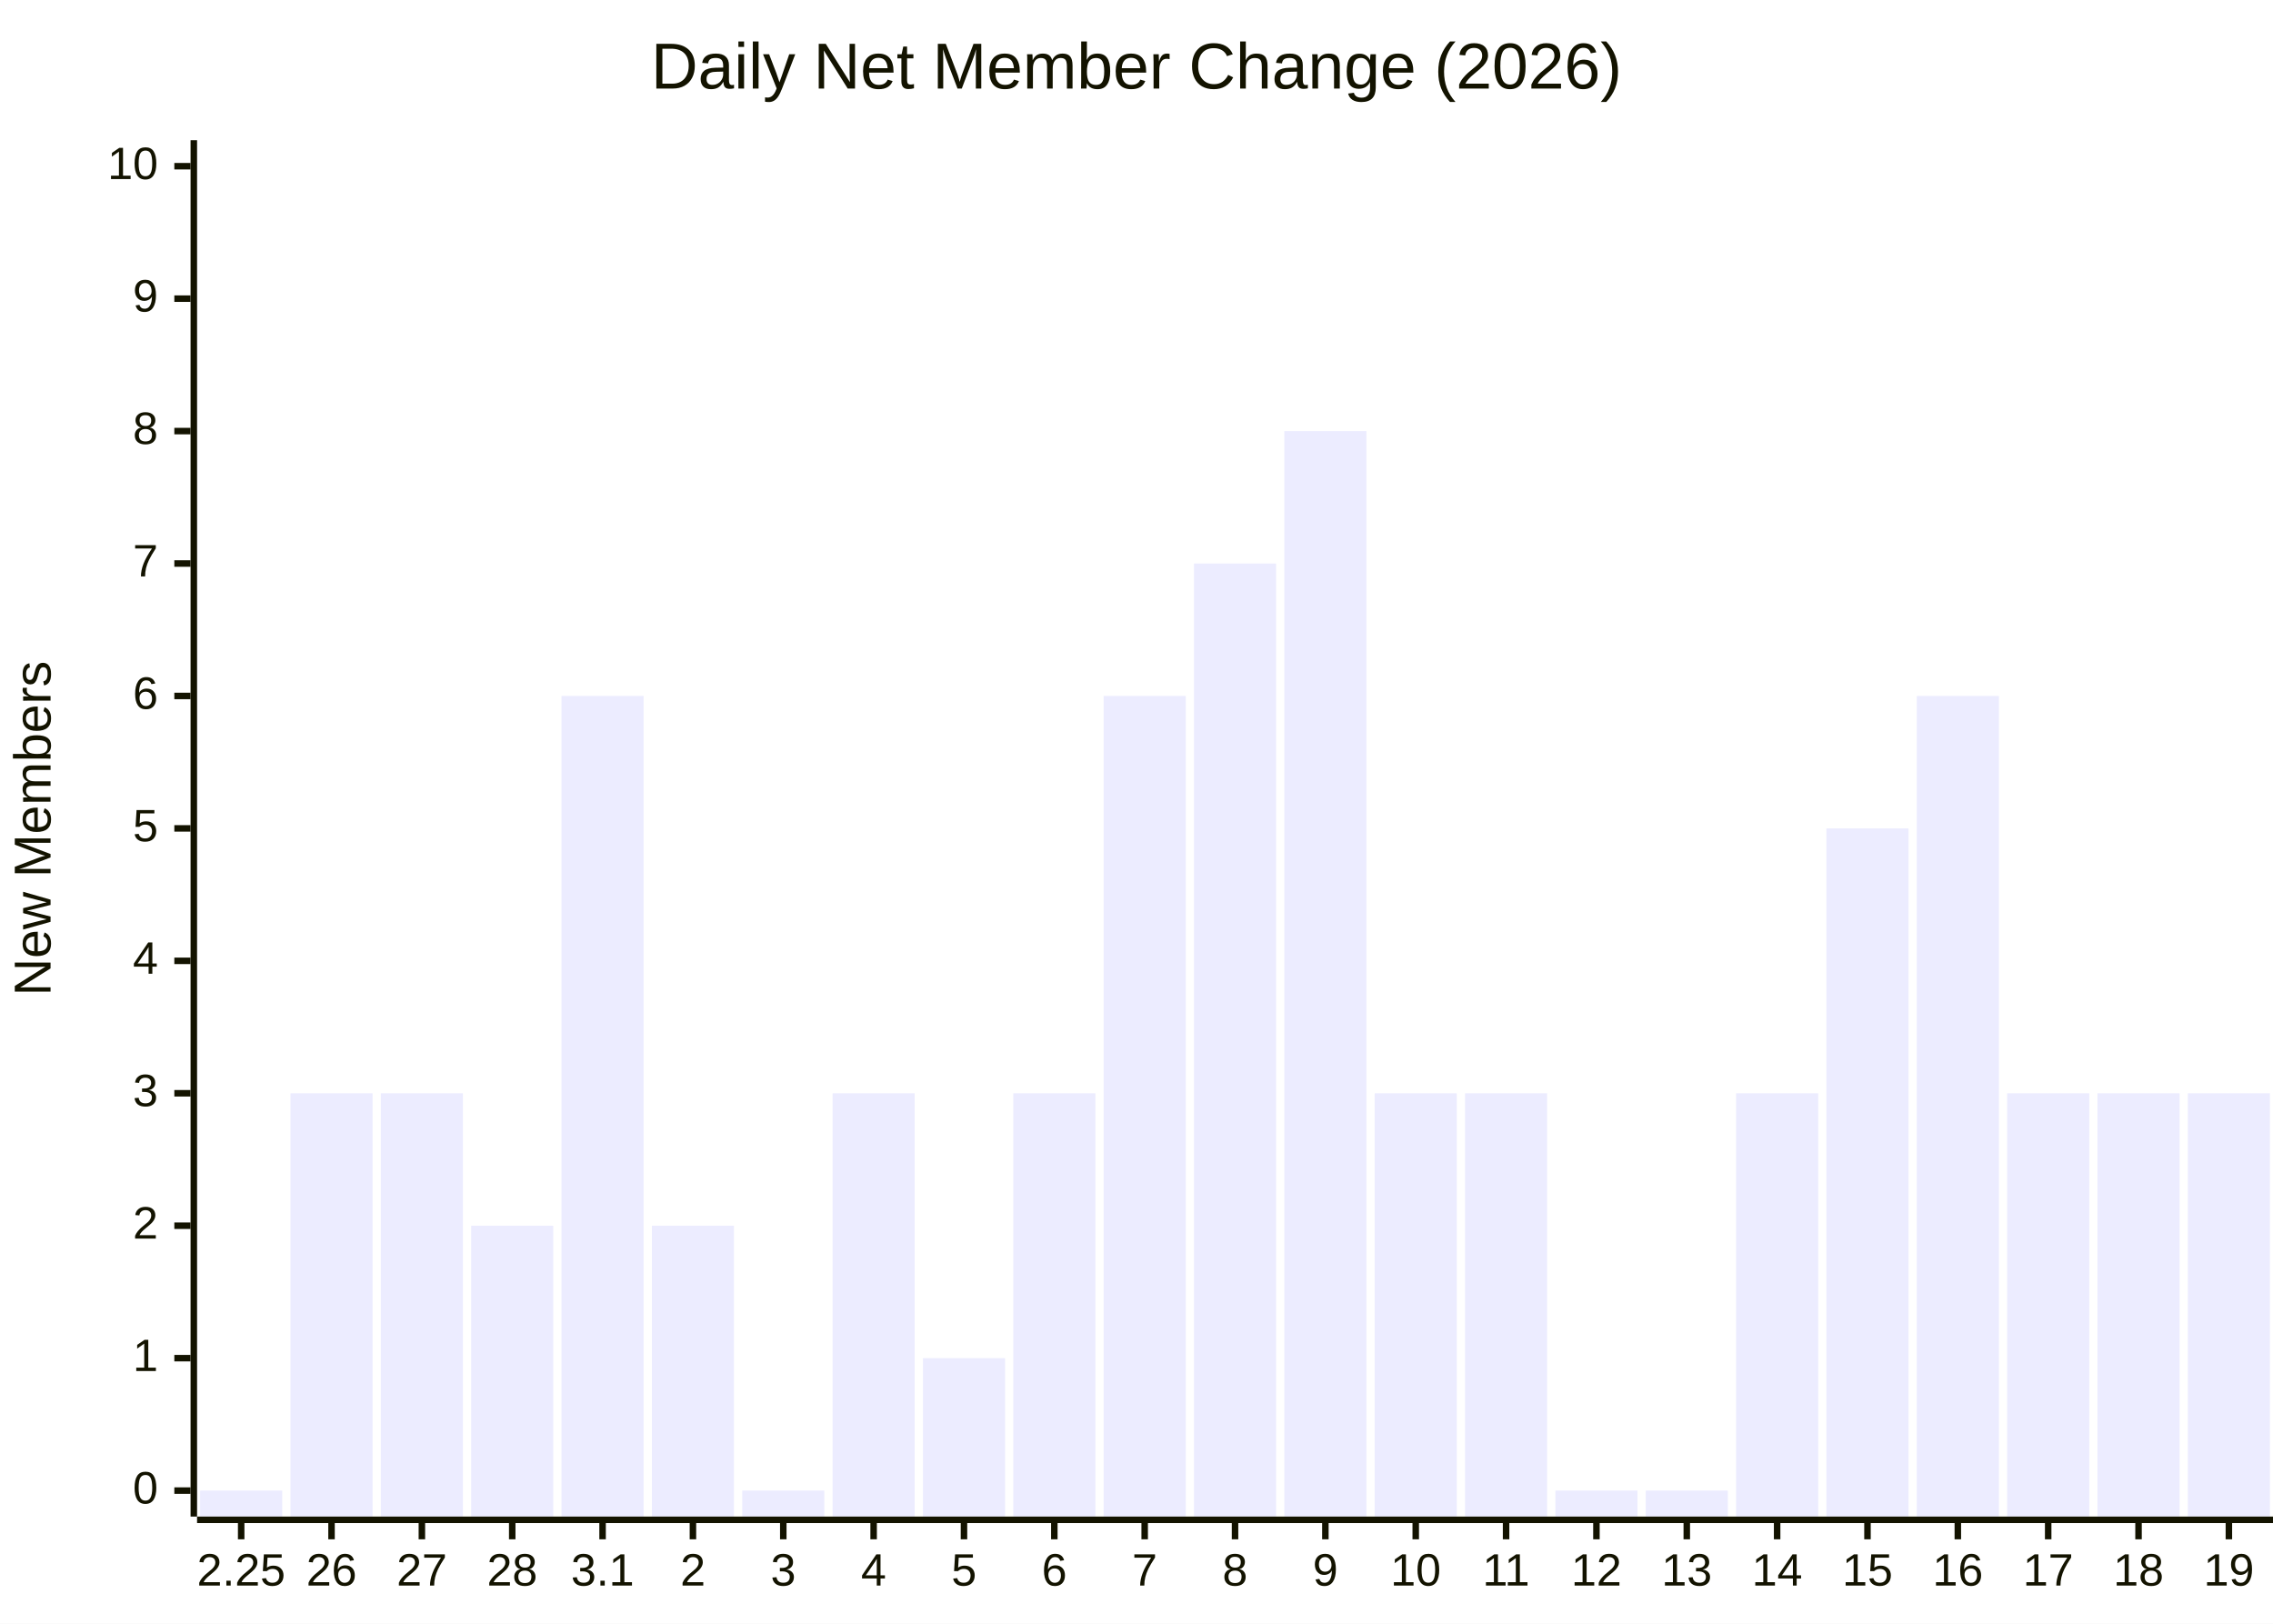
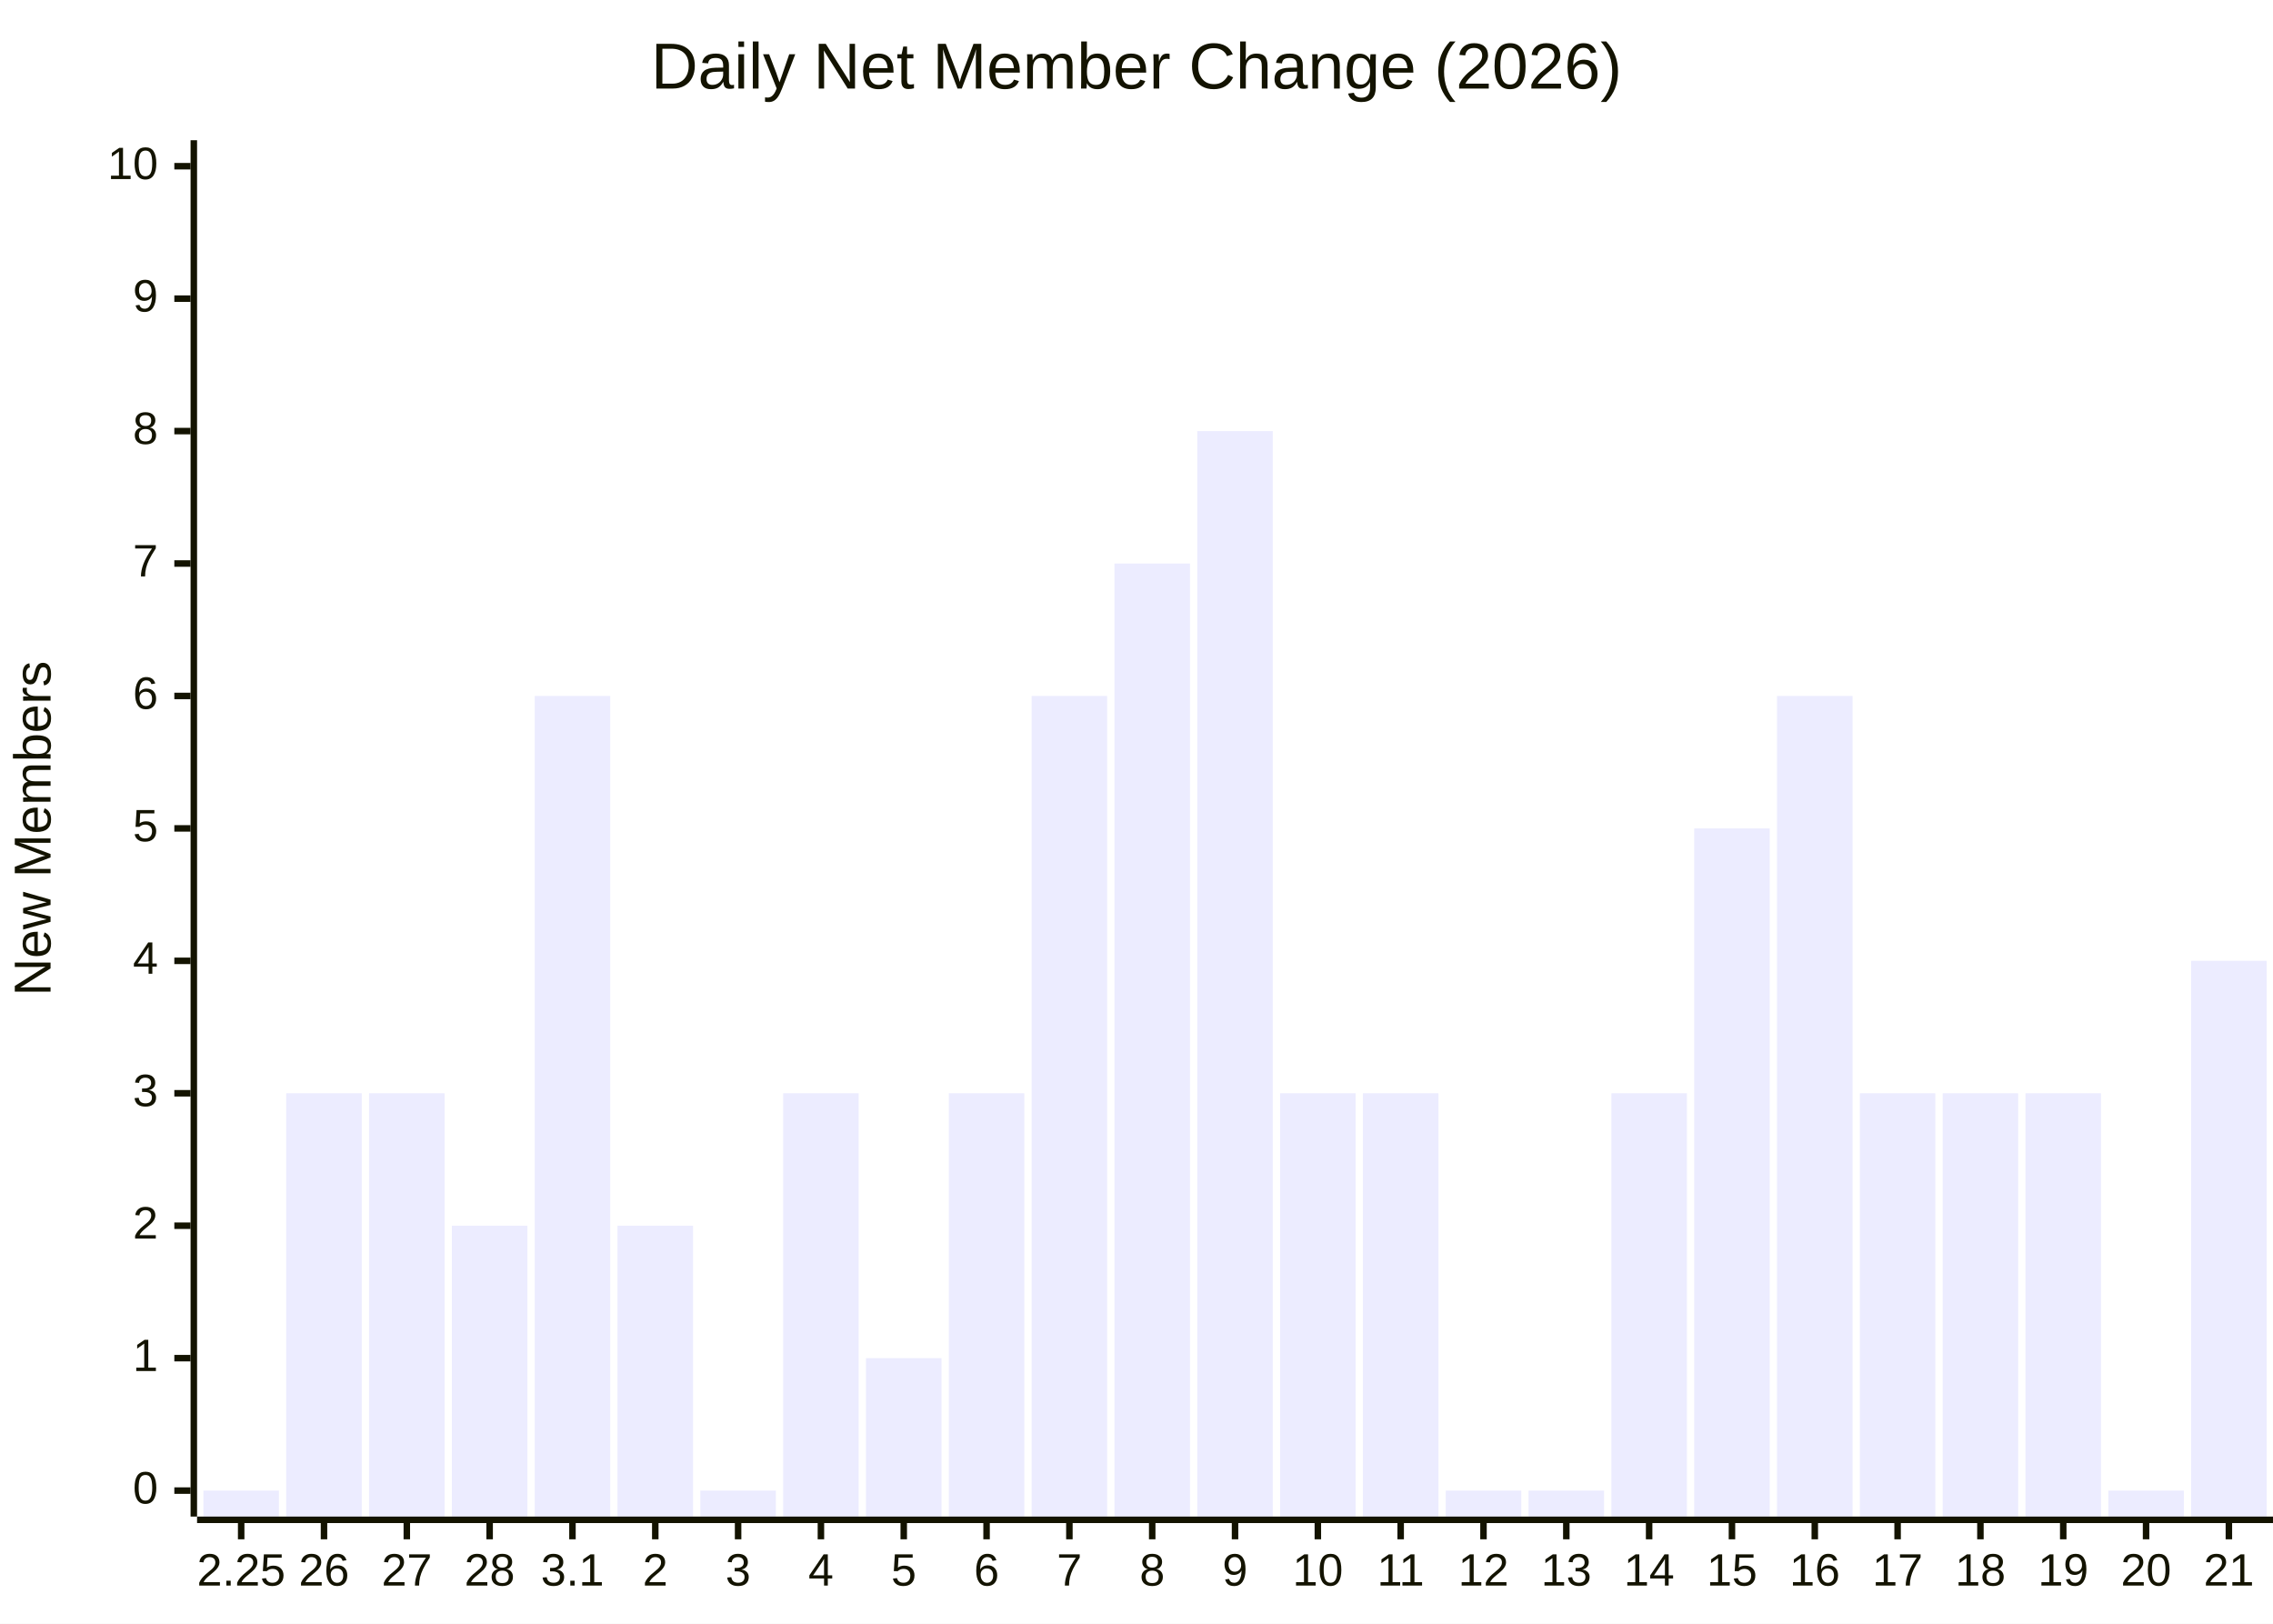
<svg xmlns="http://www.w3.org/2000/svg" id="my-svg" width="100%" style="max-width: 700px; background-color: white;" viewBox="0 0 700 500" role="graphics-document document" aria-roledescription="xychart">
  <style>#my-svg{font-family:"trebuchet ms",verdana,arial,sans-serif;font-size:16px;fill:#333;}@keyframes edge-animation-frame{from{stroke-dashoffset:0;}}@keyframes dash{to{stroke-dashoffset:0;}}#my-svg .edge-animation-slow{stroke-dasharray:9,5!important;stroke-dashoffset:900;animation:dash 50s linear infinite;stroke-linecap:round;}#my-svg .edge-animation-fast{stroke-dasharray:9,5!important;stroke-dashoffset:900;animation:dash 20s linear infinite;stroke-linecap:round;}#my-svg .error-icon{fill:#552222;}#my-svg .error-text{fill:#552222;stroke:#552222;}#my-svg .edge-thickness-normal{stroke-width:1px;}#my-svg .edge-thickness-thick{stroke-width:3.5px;}#my-svg .edge-pattern-solid{stroke-dasharray:0;}#my-svg .edge-thickness-invisible{stroke-width:0;fill:none;}#my-svg .edge-pattern-dashed{stroke-dasharray:3;}#my-svg .edge-pattern-dotted{stroke-dasharray:2;}#my-svg .marker{fill:#333333;stroke:#333333;}#my-svg .marker.cross{stroke:#333333;}#my-svg svg{font-family:"trebuchet ms",verdana,arial,sans-serif;font-size:16px;}#my-svg p{margin:0;}#my-svg :root{--mermaid-font-family:"trebuchet ms",verdana,arial,sans-serif;}</style>
  <g />
  <g class="main">
    <rect width="700" height="500" class="background" fill="white" />
    <g class="chart-title">
      <text x="0" y="0" fill="#131300" font-size="20" dominant-baseline="middle" text-anchor="middle" transform="translate(350, 21.58984) rotate(0)">Daily Net Member Change (2026)</text>
    </g>
    <g class="plot">
      <g class="bar-plot-0">
-         <rect x="61.631" y="459" width="25.284" height="8" fill="#ECECFF" stroke="#ECECFF" stroke-width="0" />
-         <rect x="89.456" y="336.654" width="25.284" height="130.346" fill="#ECECFF" stroke="#ECECFF" stroke-width="0" />
-         <rect x="117.281" y="336.654" width="25.284" height="130.346" fill="#ECECFF" stroke="#ECECFF" stroke-width="0" />
-         <rect x="145.105" y="377.436" width="25.284" height="89.564" fill="#ECECFF" stroke="#ECECFF" stroke-width="0" />
-         <rect x="172.93" y="214.308" width="25.284" height="252.692" fill="#ECECFF" stroke="#ECECFF" stroke-width="0" />
-         <rect x="200.754" y="377.436" width="25.284" height="89.564" fill="#ECECFF" stroke="#ECECFF" stroke-width="0" />
-         <rect x="228.579" y="459" width="25.284" height="8" fill="#ECECFF" stroke="#ECECFF" stroke-width="0" />
-         <rect x="256.403" y="336.654" width="25.284" height="130.346" fill="#ECECFF" stroke="#ECECFF" stroke-width="0" />
-         <rect x="284.228" y="418.218" width="25.284" height="48.782" fill="#ECECFF" stroke="#ECECFF" stroke-width="0" />
-         <rect x="312.053" y="336.654" width="25.284" height="130.346" fill="#ECECFF" stroke="#ECECFF" stroke-width="0" />
-         <rect x="339.877" y="214.308" width="25.284" height="252.692" fill="#ECECFF" stroke="#ECECFF" stroke-width="0" />
-         <rect x="367.702" y="173.526" width="25.284" height="293.474" fill="#ECECFF" stroke="#ECECFF" stroke-width="0" />
-         <rect x="395.526" y="132.744" width="25.284" height="334.256" fill="#ECECFF" stroke="#ECECFF" stroke-width="0" />
-         <rect x="423.351" y="336.654" width="25.284" height="130.346" fill="#ECECFF" stroke="#ECECFF" stroke-width="0" />
-         <rect x="451.175" y="336.654" width="25.284" height="130.346" fill="#ECECFF" stroke="#ECECFF" stroke-width="0" />
-         <rect x="479" y="459" width="25.284" height="8" fill="#ECECFF" stroke="#ECECFF" stroke-width="0" />
-         <rect x="506.825" y="459" width="25.284" height="8" fill="#ECECFF" stroke="#ECECFF" stroke-width="0" />
-         <rect x="534.649" y="336.654" width="25.284" height="130.346" fill="#ECECFF" stroke="#ECECFF" stroke-width="0" />
-         <rect x="562.474" y="255.09" width="25.284" height="211.91" fill="#ECECFF" stroke="#ECECFF" stroke-width="0" />
-         <rect x="590.298" y="214.308" width="25.284" height="252.692" fill="#ECECFF" stroke="#ECECFF" stroke-width="0" />
-         <rect x="618.123" y="336.654" width="25.284" height="130.346" fill="#ECECFF" stroke="#ECECFF" stroke-width="0" />
-         <rect x="645.947" y="336.654" width="25.284" height="130.346" fill="#ECECFF" stroke="#ECECFF" stroke-width="0" />
-         <rect x="673.772" y="336.654" width="25.284" height="130.346" fill="#ECECFF" stroke="#ECECFF" stroke-width="0" />
+         <rect x="62.643" y="459" width="23.261" height="8" fill="#ECECFF" stroke="#ECECFF" stroke-width="0" />
+         <rect x="88.149" y="336.654" width="23.261" height="130.346" fill="#ECECFF" stroke="#ECECFF" stroke-width="0" />
+         <rect x="113.654" y="336.654" width="23.261" height="130.346" fill="#ECECFF" stroke="#ECECFF" stroke-width="0" />
+         <rect x="139.16" y="377.436" width="23.261" height="89.564" fill="#ECECFF" stroke="#ECECFF" stroke-width="0" />
+         <rect x="164.666" y="214.308" width="23.261" height="252.692" fill="#ECECFF" stroke="#ECECFF" stroke-width="0" />
+         <rect x="190.172" y="377.436" width="23.261" height="89.564" fill="#ECECFF" stroke="#ECECFF" stroke-width="0" />
+         <rect x="215.678" y="459" width="23.261" height="8" fill="#ECECFF" stroke="#ECECFF" stroke-width="0" />
+         <rect x="241.184" y="336.654" width="23.261" height="130.346" fill="#ECECFF" stroke="#ECECFF" stroke-width="0" />
+         <rect x="266.69" y="418.218" width="23.261" height="48.782" fill="#ECECFF" stroke="#ECECFF" stroke-width="0" />
+         <rect x="292.196" y="336.654" width="23.261" height="130.346" fill="#ECECFF" stroke="#ECECFF" stroke-width="0" />
+         <rect x="317.701" y="214.308" width="23.261" height="252.692" fill="#ECECFF" stroke="#ECECFF" stroke-width="0" />
+         <rect x="343.207" y="173.526" width="23.261" height="293.474" fill="#ECECFF" stroke="#ECECFF" stroke-width="0" />
+         <rect x="368.713" y="132.744" width="23.261" height="334.256" fill="#ECECFF" stroke="#ECECFF" stroke-width="0" />
+         <rect x="394.219" y="336.654" width="23.261" height="130.346" fill="#ECECFF" stroke="#ECECFF" stroke-width="0" />
+         <rect x="419.725" y="336.654" width="23.261" height="130.346" fill="#ECECFF" stroke="#ECECFF" stroke-width="0" />
+         <rect x="445.231" y="459" width="23.261" height="8" fill="#ECECFF" stroke="#ECECFF" stroke-width="0" />
+         <rect x="470.737" y="459" width="23.261" height="8" fill="#ECECFF" stroke="#ECECFF" stroke-width="0" />
+         <rect x="496.242" y="336.654" width="23.261" height="130.346" fill="#ECECFF" stroke="#ECECFF" stroke-width="0" />
+         <rect x="521.748" y="255.09" width="23.261" height="211.91" fill="#ECECFF" stroke="#ECECFF" stroke-width="0" />
+         <rect x="547.254" y="214.308" width="23.261" height="252.692" fill="#ECECFF" stroke="#ECECFF" stroke-width="0" />
+         <rect x="572.76" y="336.654" width="23.261" height="130.346" fill="#ECECFF" stroke="#ECECFF" stroke-width="0" />
+         <rect x="598.266" y="336.654" width="23.261" height="130.346" fill="#ECECFF" stroke="#ECECFF" stroke-width="0" />
+         <rect x="623.772" y="336.654" width="23.261" height="130.346" fill="#ECECFF" stroke="#ECECFF" stroke-width="0" />
+         <rect x="649.278" y="459" width="23.261" height="8" fill="#ECECFF" stroke="#ECECFF" stroke-width="0" />
+         <rect x="674.783" y="295.872" width="23.261" height="171.128" fill="#ECECFF" stroke="#ECECFF" stroke-width="0" />
      </g>
    </g>
    <g class="bottom-axis">
      <g class="axis-line">
        <path d="M 60.688,468 L 700,468" fill="none" stroke="#131300" stroke-width="2" />
      </g>
      <g class="label">
        <text x="0" y="0" fill="#131300" font-size="14" dominant-baseline="text-before-edge" text-anchor="middle" transform="translate(74.27344, 479) rotate(0)">2.25</text>
-         <text x="0" y="0" fill="#131300" font-size="14" dominant-baseline="text-before-edge" text-anchor="middle" transform="translate(102.098, 479) rotate(0)">26</text>
-         <text x="0" y="0" fill="#131300" font-size="14" dominant-baseline="text-before-edge" text-anchor="middle" transform="translate(129.9226, 479) rotate(0)">27</text>
-         <text x="0" y="0" fill="#131300" font-size="14" dominant-baseline="text-before-edge" text-anchor="middle" transform="translate(157.7472, 479) rotate(0)">28</text>
-         <text x="0" y="0" fill="#131300" font-size="14" dominant-baseline="text-before-edge" text-anchor="middle" transform="translate(185.5717, 479) rotate(0)">3.1</text>
-         <text x="0" y="0" fill="#131300" font-size="14" dominant-baseline="text-before-edge" text-anchor="middle" transform="translate(213.3963, 479) rotate(0)">2</text>
-         <text x="0" y="0" fill="#131300" font-size="14" dominant-baseline="text-before-edge" text-anchor="middle" transform="translate(241.2209, 479) rotate(0)">3</text>
-         <text x="0" y="0" fill="#131300" font-size="14" dominant-baseline="text-before-edge" text-anchor="middle" transform="translate(269.0455, 479) rotate(0)">4</text>
-         <text x="0" y="0" fill="#131300" font-size="14" dominant-baseline="text-before-edge" text-anchor="middle" transform="translate(296.87, 479) rotate(0)">5</text>
-         <text x="0" y="0" fill="#131300" font-size="14" dominant-baseline="text-before-edge" text-anchor="middle" transform="translate(324.6946, 479) rotate(0)">6</text>
-         <text x="0" y="0" fill="#131300" font-size="14" dominant-baseline="text-before-edge" text-anchor="middle" transform="translate(352.5192, 479) rotate(0)">7</text>
-         <text x="0" y="0" fill="#131300" font-size="14" dominant-baseline="text-before-edge" text-anchor="middle" transform="translate(380.3438, 479) rotate(0)">8</text>
-         <text x="0" y="0" fill="#131300" font-size="14" dominant-baseline="text-before-edge" text-anchor="middle" transform="translate(408.1683, 479) rotate(0)">9</text>
-         <text x="0" y="0" fill="#131300" font-size="14" dominant-baseline="text-before-edge" text-anchor="middle" transform="translate(435.9929, 479) rotate(0)">10</text>
-         <text x="0" y="0" fill="#131300" font-size="14" dominant-baseline="text-before-edge" text-anchor="middle" transform="translate(463.8175, 479) rotate(0)">11</text>
-         <text x="0" y="0" fill="#131300" font-size="14" dominant-baseline="text-before-edge" text-anchor="middle" transform="translate(491.642, 479) rotate(0)">12</text>
-         <text x="0" y="0" fill="#131300" font-size="14" dominant-baseline="text-before-edge" text-anchor="middle" transform="translate(519.4666, 479) rotate(0)">13</text>
-         <text x="0" y="0" fill="#131300" font-size="14" dominant-baseline="text-before-edge" text-anchor="middle" transform="translate(547.2912, 479) rotate(0)">14</text>
-         <text x="0" y="0" fill="#131300" font-size="14" dominant-baseline="text-before-edge" text-anchor="middle" transform="translate(575.1158, 479) rotate(0)">15</text>
-         <text x="0" y="0" fill="#131300" font-size="14" dominant-baseline="text-before-edge" text-anchor="middle" transform="translate(602.9403, 479) rotate(0)">16</text>
-         <text x="0" y="0" fill="#131300" font-size="14" dominant-baseline="text-before-edge" text-anchor="middle" transform="translate(630.7649, 479) rotate(0)">17</text>
-         <text x="0" y="0" fill="#131300" font-size="14" dominant-baseline="text-before-edge" text-anchor="middle" transform="translate(658.5895, 479) rotate(0)">18</text>
-         <text x="0" y="0" fill="#131300" font-size="14" dominant-baseline="text-before-edge" text-anchor="middle" transform="translate(686.4141, 479) rotate(0)">19</text>
+         <text x="0" y="0" fill="#131300" font-size="14" dominant-baseline="text-before-edge" text-anchor="middle" transform="translate(99.7793, 479) rotate(0)">26</text>
+         <text x="0" y="0" fill="#131300" font-size="14" dominant-baseline="text-before-edge" text-anchor="middle" transform="translate(125.2852, 479) rotate(0)">27</text>
+         <text x="0" y="0" fill="#131300" font-size="14" dominant-baseline="text-before-edge" text-anchor="middle" transform="translate(150.791, 479) rotate(0)">28</text>
+         <text x="0" y="0" fill="#131300" font-size="14" dominant-baseline="text-before-edge" text-anchor="middle" transform="translate(176.2969, 479) rotate(0)">3.1</text>
+         <text x="0" y="0" fill="#131300" font-size="14" dominant-baseline="text-before-edge" text-anchor="middle" transform="translate(201.8027, 479) rotate(0)">2</text>
+         <text x="0" y="0" fill="#131300" font-size="14" dominant-baseline="text-before-edge" text-anchor="middle" transform="translate(227.3086, 479) rotate(0)">3</text>
+         <text x="0" y="0" fill="#131300" font-size="14" dominant-baseline="text-before-edge" text-anchor="middle" transform="translate(252.8145, 479) rotate(0)">4</text>
+         <text x="0" y="0" fill="#131300" font-size="14" dominant-baseline="text-before-edge" text-anchor="middle" transform="translate(278.3203, 479) rotate(0)">5</text>
+         <text x="0" y="0" fill="#131300" font-size="14" dominant-baseline="text-before-edge" text-anchor="middle" transform="translate(303.8262, 479) rotate(0)">6</text>
+         <text x="0" y="0" fill="#131300" font-size="14" dominant-baseline="text-before-edge" text-anchor="middle" transform="translate(329.332, 479) rotate(0)">7</text>
+         <text x="0" y="0" fill="#131300" font-size="14" dominant-baseline="text-before-edge" text-anchor="middle" transform="translate(354.8379, 479) rotate(0)">8</text>
+         <text x="0" y="0" fill="#131300" font-size="14" dominant-baseline="text-before-edge" text-anchor="middle" transform="translate(380.3438, 479) rotate(0)">9</text>
+         <text x="0" y="0" fill="#131300" font-size="14" dominant-baseline="text-before-edge" text-anchor="middle" transform="translate(405.8496, 479) rotate(0)">10</text>
+         <text x="0" y="0" fill="#131300" font-size="14" dominant-baseline="text-before-edge" text-anchor="middle" transform="translate(431.3555, 479) rotate(0)">11</text>
+         <text x="0" y="0" fill="#131300" font-size="14" dominant-baseline="text-before-edge" text-anchor="middle" transform="translate(456.8613, 479) rotate(0)">12</text>
+         <text x="0" y="0" fill="#131300" font-size="14" dominant-baseline="text-before-edge" text-anchor="middle" transform="translate(482.3672, 479) rotate(0)">13</text>
+         <text x="0" y="0" fill="#131300" font-size="14" dominant-baseline="text-before-edge" text-anchor="middle" transform="translate(507.873, 479) rotate(0)">14</text>
+         <text x="0" y="0" fill="#131300" font-size="14" dominant-baseline="text-before-edge" text-anchor="middle" transform="translate(533.3789, 479) rotate(0)">15</text>
+         <text x="0" y="0" fill="#131300" font-size="14" dominant-baseline="text-before-edge" text-anchor="middle" transform="translate(558.8848, 479) rotate(0)">16</text>
+         <text x="0" y="0" fill="#131300" font-size="14" dominant-baseline="text-before-edge" text-anchor="middle" transform="translate(584.3906, 479) rotate(0)">17</text>
+         <text x="0" y="0" fill="#131300" font-size="14" dominant-baseline="text-before-edge" text-anchor="middle" transform="translate(609.8965, 479) rotate(0)">18</text>
+         <text x="0" y="0" fill="#131300" font-size="14" dominant-baseline="text-before-edge" text-anchor="middle" transform="translate(635.4023, 479) rotate(0)">19</text>
+         <text x="0" y="0" fill="#131300" font-size="14" dominant-baseline="text-before-edge" text-anchor="middle" transform="translate(660.9082, 479) rotate(0)">20</text>
+         <text x="0" y="0" fill="#131300" font-size="14" dominant-baseline="text-before-edge" text-anchor="middle" transform="translate(686.4141, 479) rotate(0)">21</text>
      </g>
      <g class="ticks">
        <path d="M 74.273,469 L 74.273,474" fill="none" stroke="#131300" stroke-width="2" />
-         <path d="M 102.098,469 L 102.098,474" fill="none" stroke="#131300" stroke-width="2" />
-         <path d="M 129.923,469 L 129.923,474" fill="none" stroke="#131300" stroke-width="2" />
-         <path d="M 157.747,469 L 157.747,474" fill="none" stroke="#131300" stroke-width="2" />
-         <path d="M 185.572,469 L 185.572,474" fill="none" stroke="#131300" stroke-width="2" />
-         <path d="M 213.396,469 L 213.396,474" fill="none" stroke="#131300" stroke-width="2" />
-         <path d="M 241.221,469 L 241.221,474" fill="none" stroke="#131300" stroke-width="2" />
-         <path d="M 269.045,469 L 269.045,474" fill="none" stroke="#131300" stroke-width="2" />
-         <path d="M 296.87,469 L 296.87,474" fill="none" stroke="#131300" stroke-width="2" />
-         <path d="M 324.695,469 L 324.695,474" fill="none" stroke="#131300" stroke-width="2" />
-         <path d="M 352.519,469 L 352.519,474" fill="none" stroke="#131300" stroke-width="2" />
+         <path d="M 99.779,469 L 99.779,474" fill="none" stroke="#131300" stroke-width="2" />
+         <path d="M 125.285,469 L 125.285,474" fill="none" stroke="#131300" stroke-width="2" />
+         <path d="M 150.791,469 L 150.791,474" fill="none" stroke="#131300" stroke-width="2" />
+         <path d="M 176.297,469 L 176.297,474" fill="none" stroke="#131300" stroke-width="2" />
+         <path d="M 201.803,469 L 201.803,474" fill="none" stroke="#131300" stroke-width="2" />
+         <path d="M 227.309,469 L 227.309,474" fill="none" stroke="#131300" stroke-width="2" />
+         <path d="M 252.814,469 L 252.814,474" fill="none" stroke="#131300" stroke-width="2" />
+         <path d="M 278.32,469 L 278.32,474" fill="none" stroke="#131300" stroke-width="2" />
+         <path d="M 303.826,469 L 303.826,474" fill="none" stroke="#131300" stroke-width="2" />
+         <path d="M 329.332,469 L 329.332,474" fill="none" stroke="#131300" stroke-width="2" />
+         <path d="M 354.838,469 L 354.838,474" fill="none" stroke="#131300" stroke-width="2" />
        <path d="M 380.344,469 L 380.344,474" fill="none" stroke="#131300" stroke-width="2" />
-         <path d="M 408.168,469 L 408.168,474" fill="none" stroke="#131300" stroke-width="2" />
-         <path d="M 435.993,469 L 435.993,474" fill="none" stroke="#131300" stroke-width="2" />
-         <path d="M 463.817,469 L 463.817,474" fill="none" stroke="#131300" stroke-width="2" />
-         <path d="M 491.642,469 L 491.642,474" fill="none" stroke="#131300" stroke-width="2" />
-         <path d="M 519.467,469 L 519.467,474" fill="none" stroke="#131300" stroke-width="2" />
-         <path d="M 547.291,469 L 547.291,474" fill="none" stroke="#131300" stroke-width="2" />
-         <path d="M 575.116,469 L 575.116,474" fill="none" stroke="#131300" stroke-width="2" />
-         <path d="M 602.94,469 L 602.94,474" fill="none" stroke="#131300" stroke-width="2" />
-         <path d="M 630.765,469 L 630.765,474" fill="none" stroke="#131300" stroke-width="2" />
-         <path d="M 658.589,469 L 658.589,474" fill="none" stroke="#131300" stroke-width="2" />
+         <path d="M 405.85,469 L 405.85,474" fill="none" stroke="#131300" stroke-width="2" />
+         <path d="M 431.355,469 L 431.355,474" fill="none" stroke="#131300" stroke-width="2" />
+         <path d="M 456.861,469 L 456.861,474" fill="none" stroke="#131300" stroke-width="2" />
+         <path d="M 482.367,469 L 482.367,474" fill="none" stroke="#131300" stroke-width="2" />
+         <path d="M 507.873,469 L 507.873,474" fill="none" stroke="#131300" stroke-width="2" />
+         <path d="M 533.379,469 L 533.379,474" fill="none" stroke="#131300" stroke-width="2" />
+         <path d="M 558.885,469 L 558.885,474" fill="none" stroke="#131300" stroke-width="2" />
+         <path d="M 584.391,469 L 584.391,474" fill="none" stroke="#131300" stroke-width="2" />
+         <path d="M 609.896,469 L 609.896,474" fill="none" stroke="#131300" stroke-width="2" />
+         <path d="M 635.402,469 L 635.402,474" fill="none" stroke="#131300" stroke-width="2" />
+         <path d="M 660.908,469 L 660.908,474" fill="none" stroke="#131300" stroke-width="2" />
        <path d="M 686.414,469 L 686.414,474" fill="none" stroke="#131300" stroke-width="2" />
      </g>
    </g>
    <g class="left-axis">
      <g class="axisl-line">
        <path d="M 59.688,43.18 L 59.688,467" fill="none" stroke="#131300" stroke-width="2" />
      </g>
      <g class="label">
        <text x="0" y="0" fill="#131300" font-size="14" dominant-baseline="middle" text-anchor="end" transform="translate(48.6875, 51.17969) rotate(0)">10</text>
        <text x="0" y="0" fill="#131300" font-size="14" dominant-baseline="middle" text-anchor="end" transform="translate(48.6875, 91.96172) rotate(0)">9</text>
        <text x="0" y="0" fill="#131300" font-size="14" dominant-baseline="middle" text-anchor="end" transform="translate(48.6875, 132.7437) rotate(0)">8</text>
        <text x="0" y="0" fill="#131300" font-size="14" dominant-baseline="middle" text-anchor="end" transform="translate(48.6875, 173.5258) rotate(0)">7</text>
        <text x="0" y="0" fill="#131300" font-size="14" dominant-baseline="middle" text-anchor="end" transform="translate(48.6875, 214.3078) rotate(0)">6</text>
        <text x="0" y="0" fill="#131300" font-size="14" dominant-baseline="middle" text-anchor="end" transform="translate(48.6875, 255.0898) rotate(0)">5</text>
        <text x="0" y="0" fill="#131300" font-size="14" dominant-baseline="middle" text-anchor="end" transform="translate(48.6875, 295.8719) rotate(0)">4</text>
        <text x="0" y="0" fill="#131300" font-size="14" dominant-baseline="middle" text-anchor="end" transform="translate(48.6875, 336.6539) rotate(0)">3</text>
        <text x="0" y="0" fill="#131300" font-size="14" dominant-baseline="middle" text-anchor="end" transform="translate(48.6875, 377.4359) rotate(0)">2</text>
        <text x="0" y="0" fill="#131300" font-size="14" dominant-baseline="middle" text-anchor="end" transform="translate(48.6875, 418.218) rotate(0)">1</text>
        <text x="0" y="0" fill="#131300" font-size="14" dominant-baseline="middle" text-anchor="end" transform="translate(48.6875, 459) rotate(0)">0</text>
      </g>
      <g class="ticks">
        <path d="M 58.688,51.18 L 53.688,51.18" fill="none" stroke="#131300" stroke-width="2" />
        <path d="M 58.688,91.962 L 53.688,91.962" fill="none" stroke="#131300" stroke-width="2" />
        <path d="M 58.688,132.744 L 53.688,132.744" fill="none" stroke="#131300" stroke-width="2" />
        <path d="M 58.688,173.526 L 53.688,173.526" fill="none" stroke="#131300" stroke-width="2" />
        <path d="M 58.688,214.308 L 53.688,214.308" fill="none" stroke="#131300" stroke-width="2" />
        <path d="M 58.688,255.09 L 53.688,255.09" fill="none" stroke="#131300" stroke-width="2" />
        <path d="M 58.688,295.872 L 53.688,295.872" fill="none" stroke="#131300" stroke-width="2" />
        <path d="M 58.688,336.654 L 53.688,336.654" fill="none" stroke="#131300" stroke-width="2" />
        <path d="M 58.688,377.436 L 53.688,377.436" fill="none" stroke="#131300" stroke-width="2" />
        <path d="M 58.688,418.218 L 53.688,418.218" fill="none" stroke="#131300" stroke-width="2" />
        <path d="M 58.688,459 L 53.688,459" fill="none" stroke="#131300" stroke-width="2" />
      </g>
      <g class="title">
        <text x="0" y="0" fill="#131300" font-size="16" dominant-baseline="text-before-edge" text-anchor="middle" transform="translate(5, 255.0898) rotate(270)">New Members</text>
      </g>
    </g>
  </g>
  <g class="mermaid-tmp-group" />
</svg>
